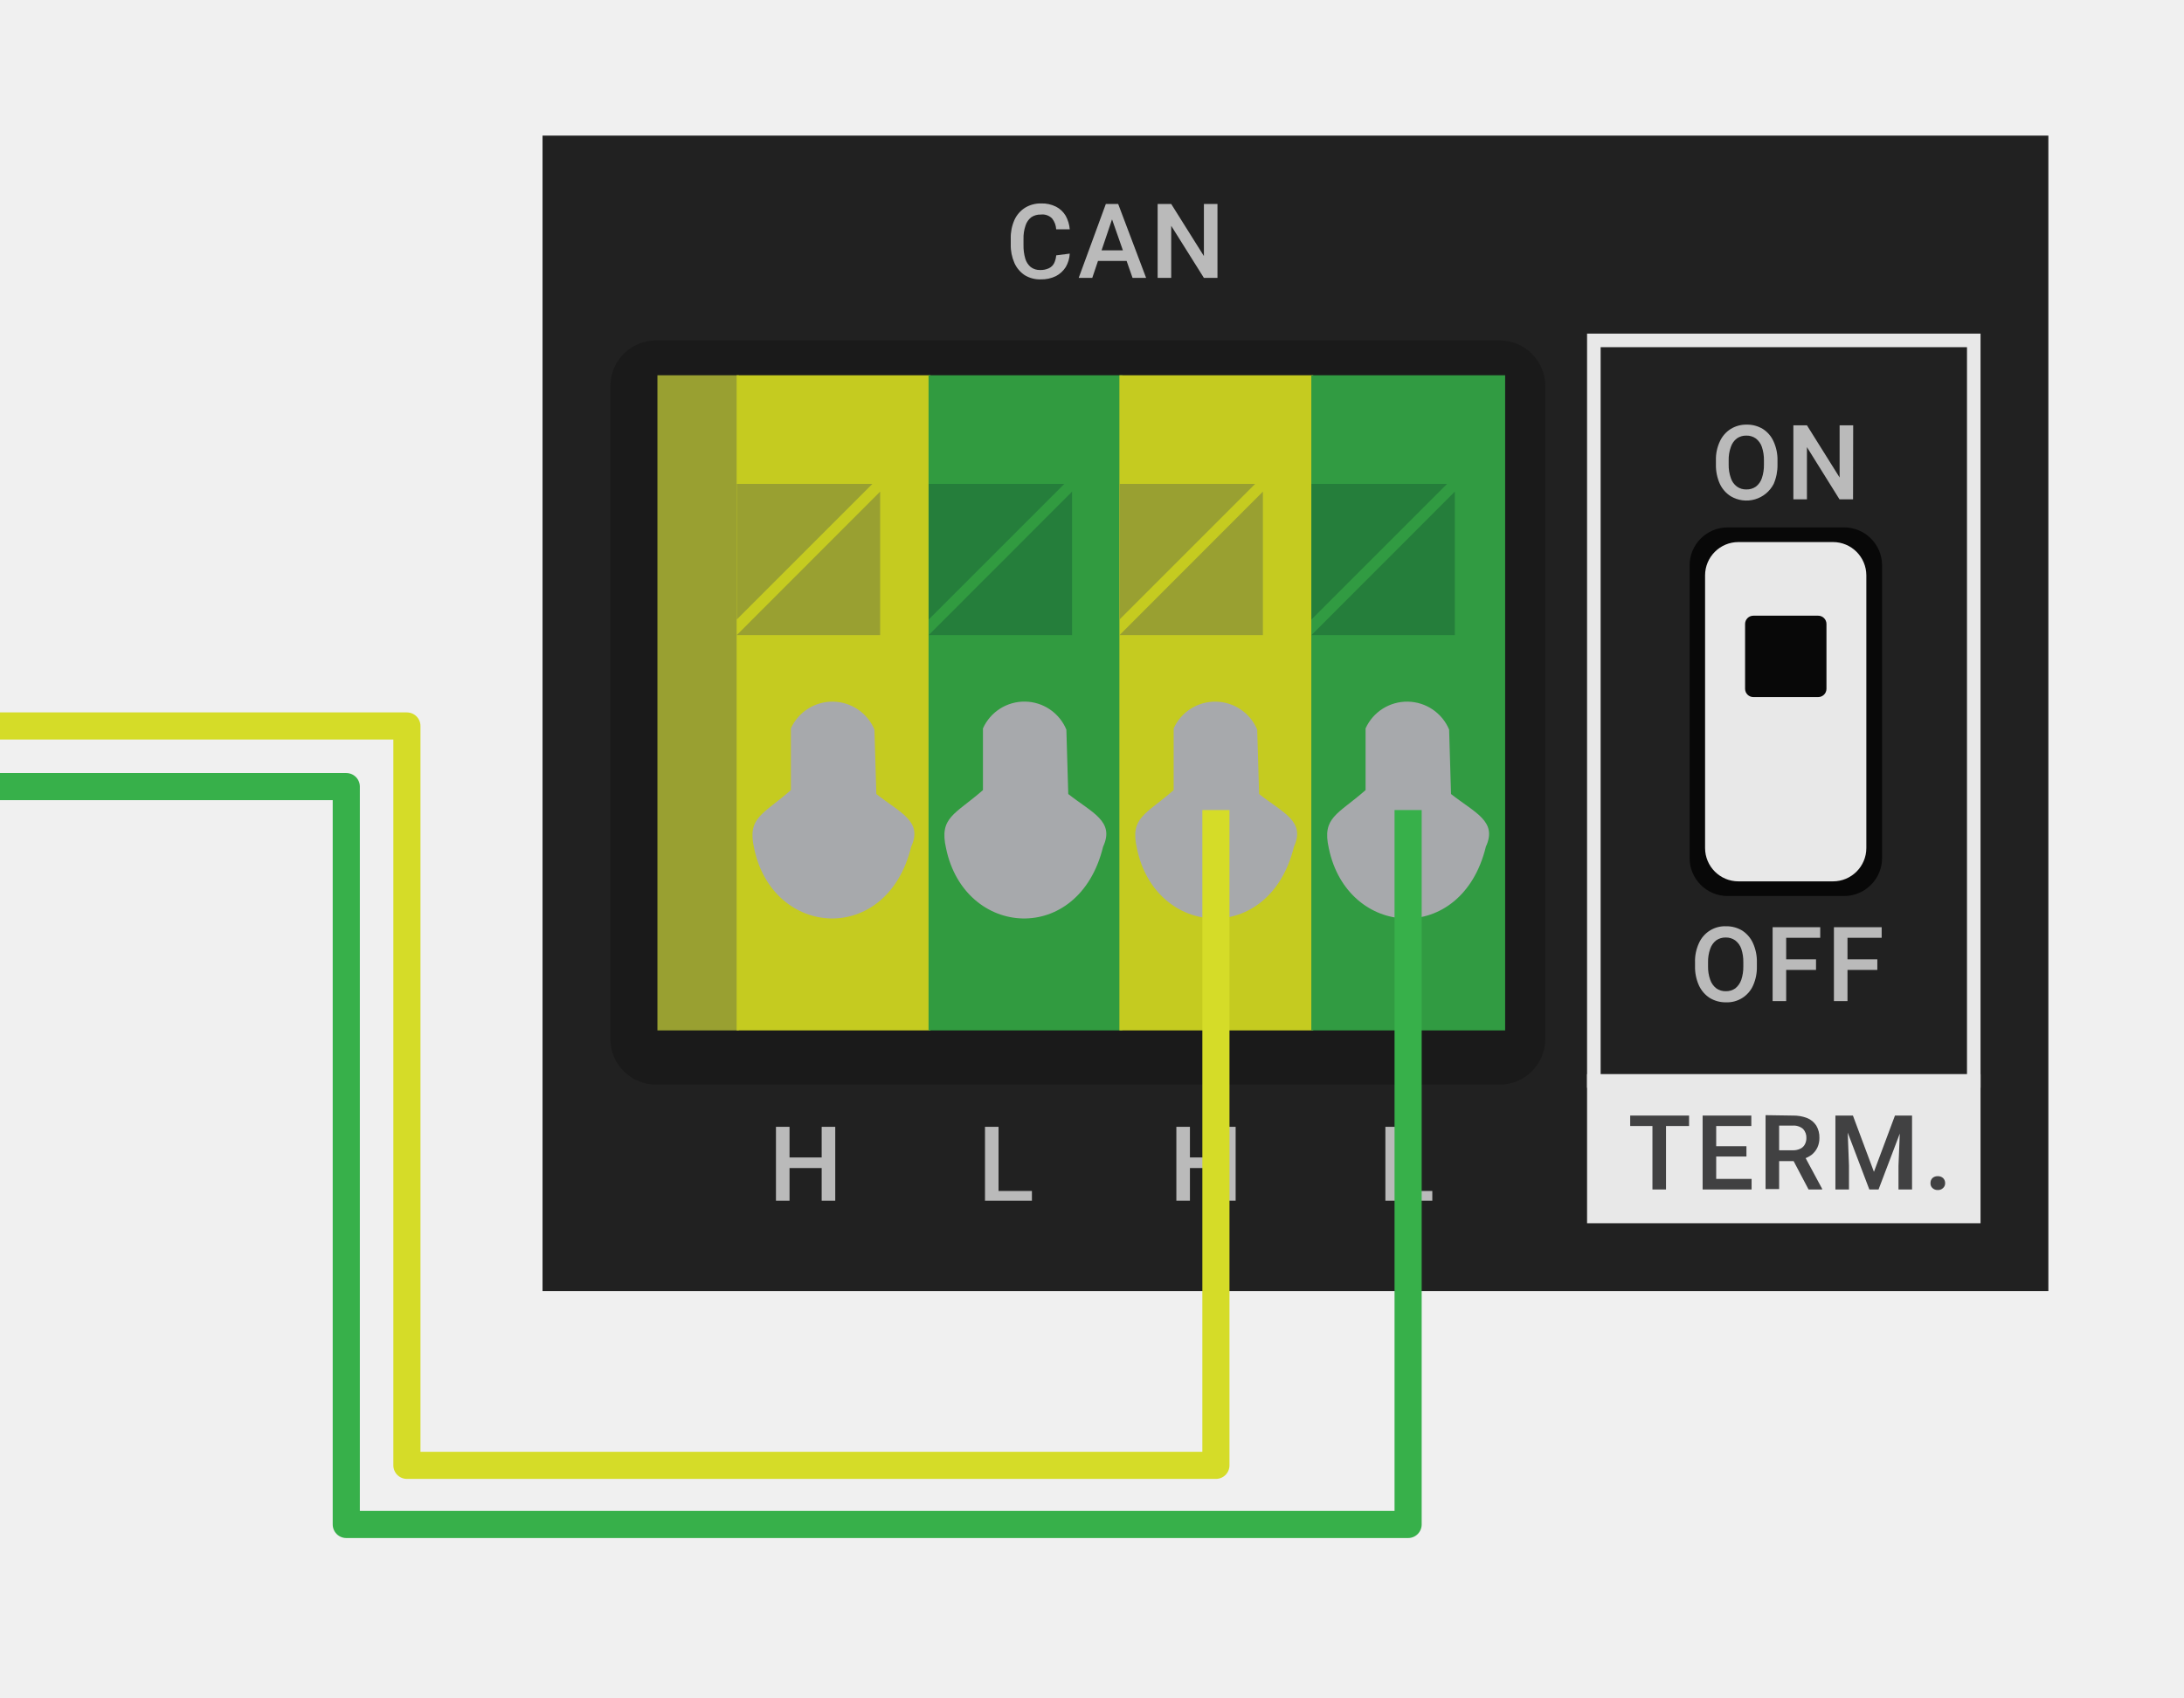
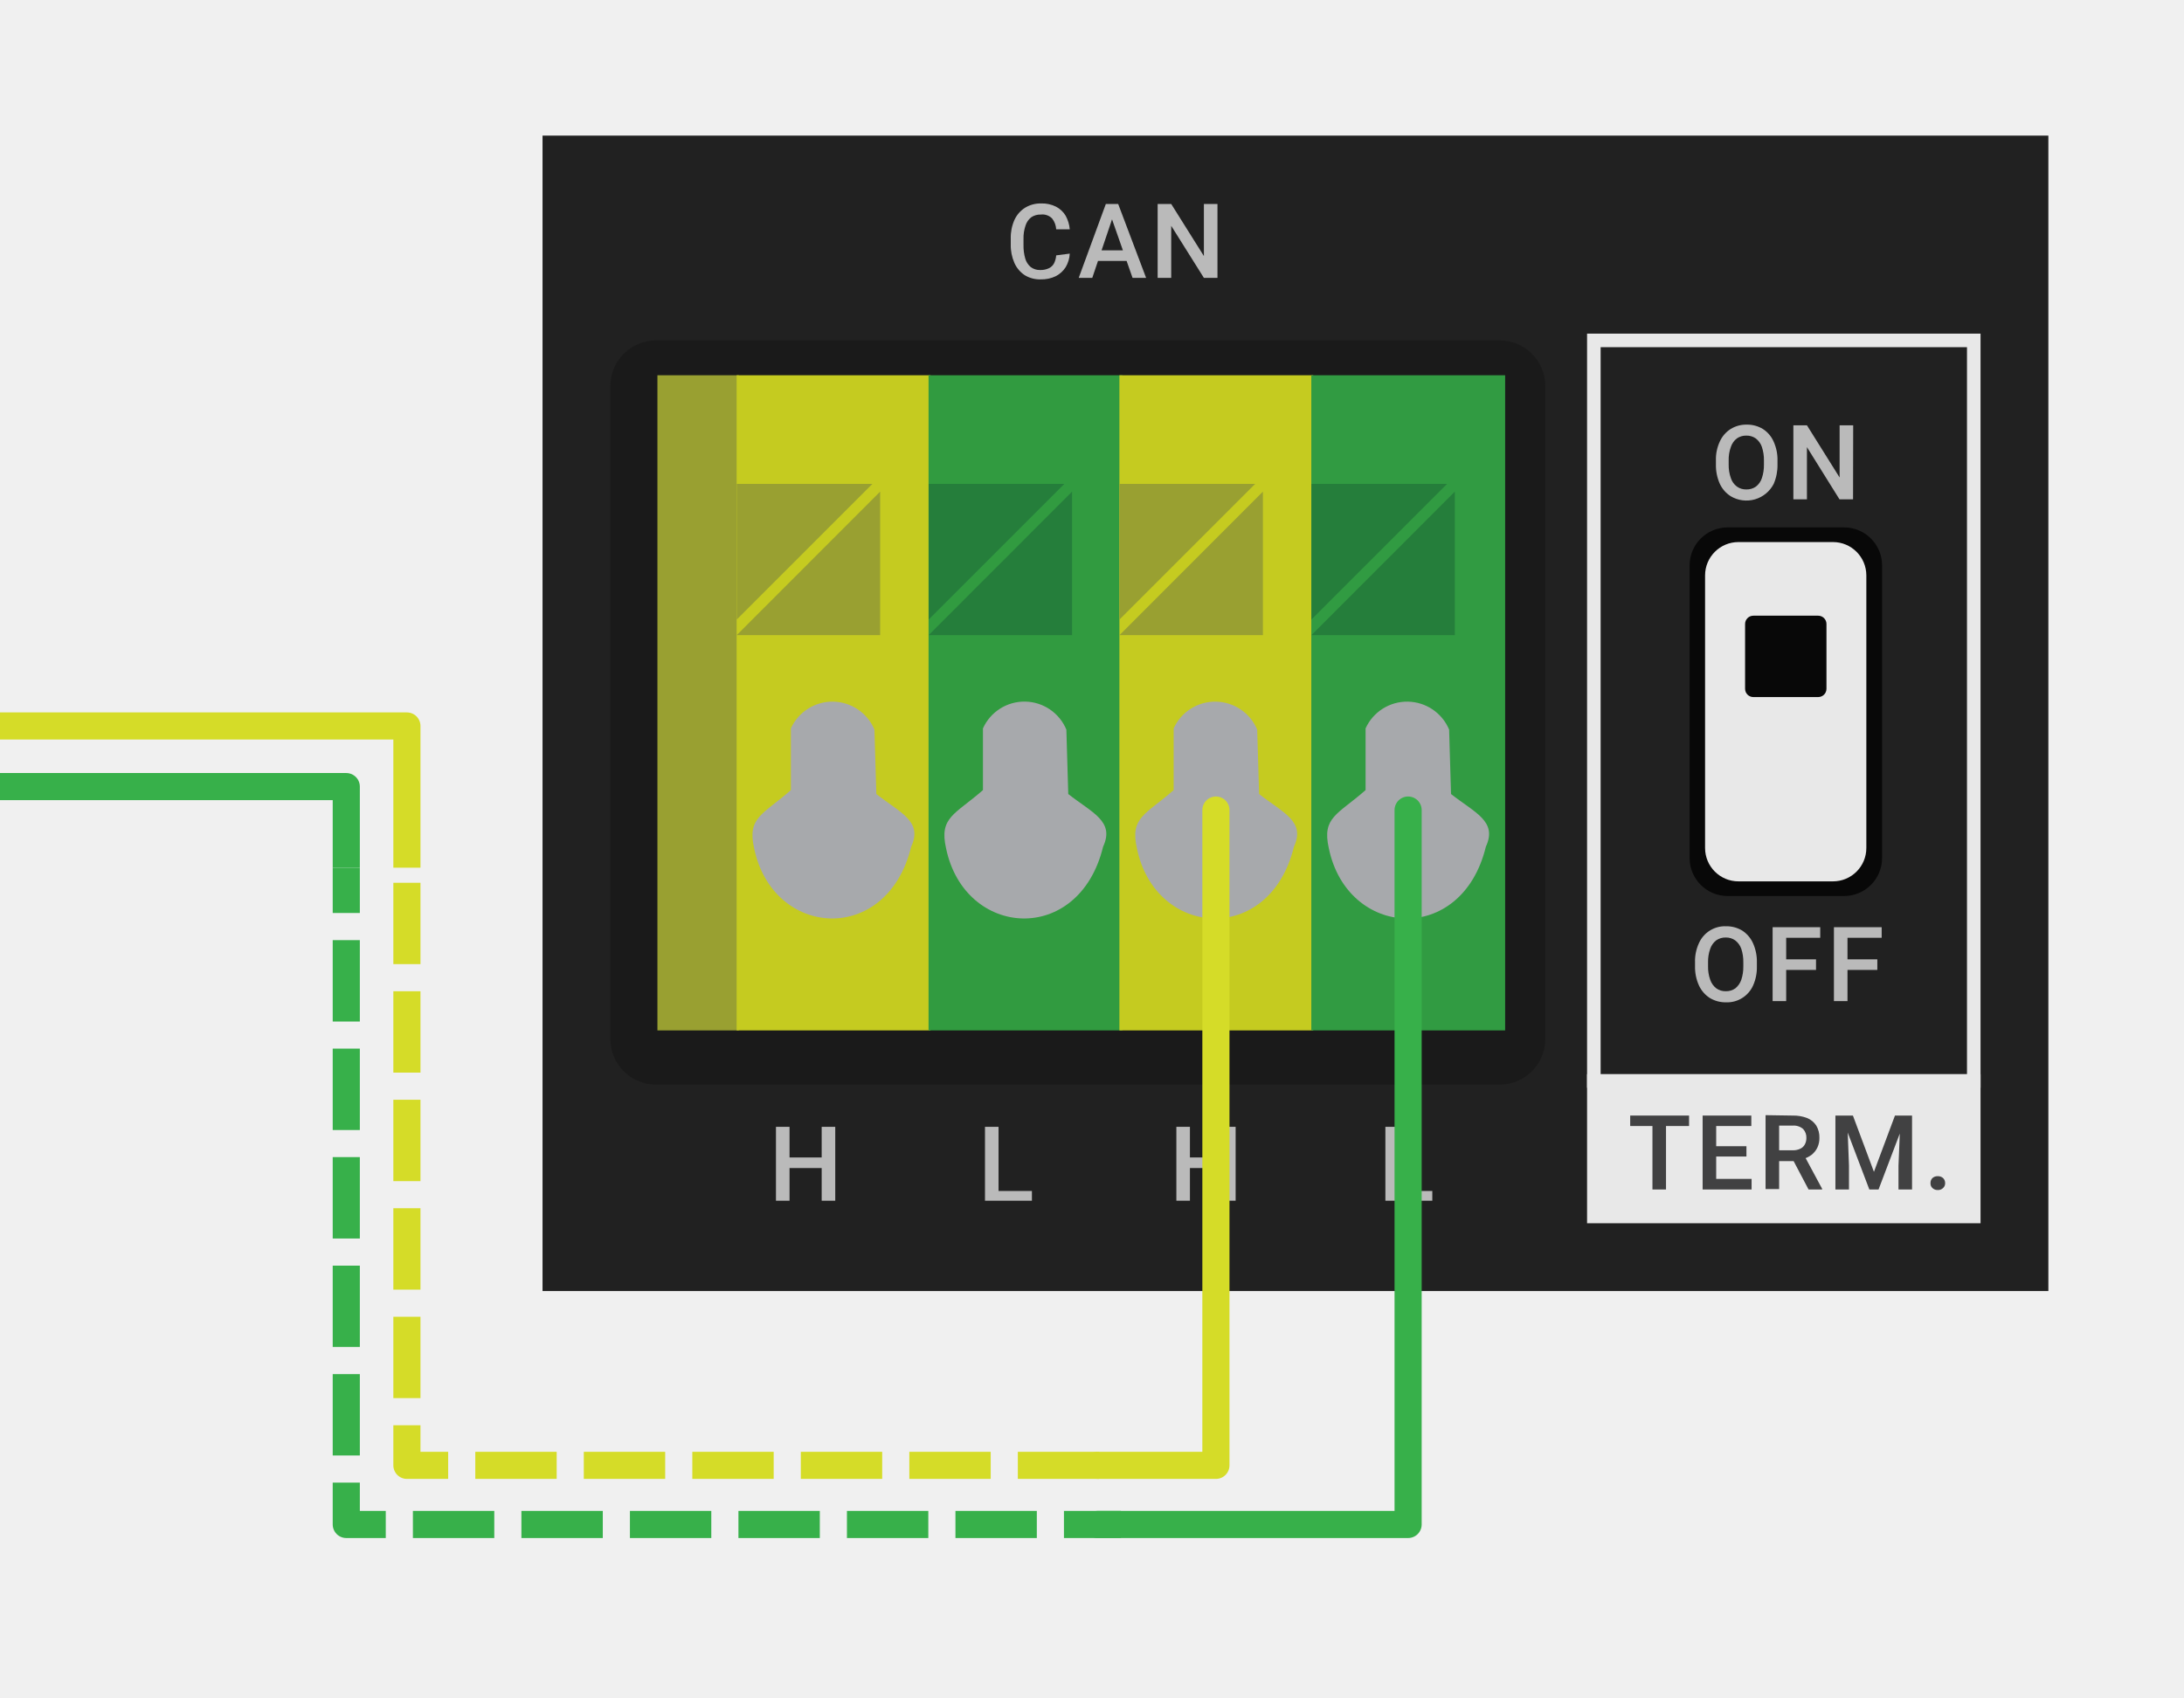
<svg xmlns="http://www.w3.org/2000/svg" id="Layer_1" data-name="Layer 1" viewBox="0 0 161.02 125.201" version="1.1" width="161.02" height="125.201">
  <defs id="defs7">
    <style id="style2">.cls-1,.cls-100,.cls-101,.cls-102,.cls-103,.cls-104,.cls-105,.cls-106,.cls-107,.cls-108,.cls-109,.cls-110,.cls-113,.cls-114,.cls-115,.cls-116,.cls-117,.cls-119,.cls-12,.cls-125,.cls-126,.cls-127,.cls-13,.cls-130,.cls-139,.cls-14,.cls-143,.cls-145,.cls-146,.cls-147,.cls-149,.cls-15,.cls-157,.cls-158,.cls-159,.cls-161,.cls-168,.cls-173,.cls-174,.cls-175,.cls-177,.cls-178,.cls-179,.cls-182,.cls-183,.cls-186,.cls-187,.cls-188,.cls-189,.cls-190,.cls-191,.cls-192,.cls-193,.cls-196,.cls-197,.cls-201,.cls-206,.cls-207,.cls-208,.cls-210,.cls-214,.cls-218,.cls-24,.cls-25,.cls-27,.cls-3,.cls-37,.cls-4,.cls-42,.cls-46,.cls-50,.cls-56,.cls-57,.cls-6,.cls-70,.cls-71,.cls-72,.cls-78,.cls-83,.cls-84,.cls-85,.cls-86,.cls-87,.cls-88,.cls-89,.cls-90,.cls-92,.cls-93,.cls-94,.cls-95,.cls-96,.cls-97,.cls-98,.cls-99{fill:none;}.cls-2,.cls-212{fill:#fff;}.cls-174,.cls-183,.cls-186,.cls-189,.cls-197,.cls-3,.cls-57,.cls-86,.cls-87{stroke:#231f20;}.cls-100,.cls-101,.cls-102,.cls-103,.cls-104,.cls-105,.cls-106,.cls-107,.cls-108,.cls-109,.cls-110,.cls-111,.cls-12,.cls-139,.cls-14,.cls-146,.cls-15,.cls-159,.cls-161,.cls-174,.cls-175,.cls-177,.cls-178,.cls-179,.cls-182,.cls-183,.cls-188,.cls-189,.cls-197,.cls-214,.cls-3,.cls-4,.cls-5,.cls-50,.cls-56,.cls-57,.cls-6,.cls-85,.cls-86,.cls-87,.cls-88,.cls-95,.cls-96,.cls-97,.cls-98,.cls-99{stroke-linecap:round;}.cls-100,.cls-101,.cls-102,.cls-103,.cls-104,.cls-105,.cls-106,.cls-107,.cls-108,.cls-109,.cls-110,.cls-12,.cls-139,.cls-14,.cls-146,.cls-15,.cls-157,.cls-158,.cls-159,.cls-161,.cls-174,.cls-175,.cls-177,.cls-178,.cls-179,.cls-182,.cls-183,.cls-186,.cls-187,.cls-188,.cls-189,.cls-190,.cls-197,.cls-214,.cls-3,.cls-4,.cls-5,.cls-50,.cls-56,.cls-57,.cls-6,.cls-83,.cls-84,.cls-85,.cls-86,.cls-87,.cls-88,.cls-95,.cls-96,.cls-97,.cls-98,.cls-99{stroke-linejoin:round;}.cls-111,.cls-3,.cls-4,.cls-5,.cls-96,.cls-97{stroke-width:3px;}.cls-100,.cls-102,.cls-104,.cls-106,.cls-108,.cls-187,.cls-188,.cls-190,.cls-4,.cls-56,.cls-88,.cls-98{stroke:#e6282b;}.cls-5{fill:#d7de27;stroke:#d7de27;}.cls-111,.cls-126,.cls-13,.cls-145,.cls-146,.cls-147,.cls-182,.cls-50,.cls-6,.cls-7,.cls-71{stroke:#414142;}.cls-6{stroke-width:9px;}.cls-142,.cls-19,.cls-43,.cls-47,.cls-7{fill:#bababa;}.cls-111,.cls-113,.cls-114,.cls-115,.cls-116,.cls-117,.cls-119,.cls-125,.cls-126,.cls-127,.cls-128,.cls-129,.cls-13,.cls-130,.cls-131,.cls-136,.cls-137,.cls-141,.cls-142,.cls-143,.cls-144,.cls-145,.cls-147,.cls-148,.cls-149,.cls-16,.cls-168,.cls-173,.cls-191,.cls-192,.cls-193,.cls-196,.cls-201,.cls-206,.cls-207,.cls-208,.cls-210,.cls-218,.cls-22,.cls-24,.cls-25,.cls-27,.cls-37,.cls-39,.cls-40,.cls-41,.cls-42,.cls-43,.cls-44,.cls-45,.cls-46,.cls-47,.cls-49,.cls-7,.cls-70,.cls-71,.cls-72,.cls-78,.cls-89,.cls-90,.cls-92,.cls-93,.cls-94{stroke-miterlimit:10;}.cls-8{fill:#1c1c1c;}.cls-9{fill:#141414;}.cls-10{fill:#0d0d0d;}.cls-11,.cls-40{fill:#231f20;}.cls-12,.cls-137,.cls-139{stroke:#010101;}.cls-12{stroke-width:0.51px;}.cls-13,.cls-50,.cls-71{stroke-width:4px;}.cls-13,.cls-50{opacity:0.9;}.cls-14,.cls-84{stroke:#37b04a;}.cls-106,.cls-107,.cls-125,.cls-136,.cls-14,.cls-148,.cls-15,.cls-197,.cls-83,.cls-84{stroke-width:2px;}.cls-15,.cls-83{stroke:#d5dc28;}.cls-136,.cls-16,.cls-18{fill:#1a1a1a;}.cls-136,.cls-148,.cls-16,.cls-27{stroke:#383739;}.cls-16{stroke-width:1.63px;}.cls-137,.cls-17{fill:#212121;}.cls-20{fill:#0d91ce;}.cls-21,.cls-41{fill:#2c292a;}.cls-129,.cls-22{fill:#e9e8e9;}.cls-129,.cls-130,.cls-22,.cls-24{stroke:#424242;}.cls-22,.cls-24{stroke-width:0.41px;}.cls-23{fill:#a7a9ac;}.cls-25{stroke:#929497;}.cls-25,.cls-27,.cls-49{stroke-width:0.61px;}.cls-26{fill:#999;}.cls-28{fill:#ef413e;}.cls-29,.cls-45{fill:#d93b37;}.cls-30{fill:#323031;}.cls-31{fill:#aeb636;}.cls-32{fill:#d5dc28;}.cls-33{fill:#37b04a;}.cls-34{fill:#2b9446;}.cls-35{fill:#080808;}.cls-128,.cls-36{fill:#e8e8e8;}.cls-127,.cls-128,.cls-37{stroke:#e8e8e8;}.cls-37{stroke-width:0.81px;}.cls-38{fill:#808184;}.cls-132,.cls-39,.cls-67{fill:#6e6f71;}.cls-207,.cls-39,.cls-72{stroke:#fff;}.cls-39,.cls-40,.cls-41,.cls-42,.cls-43,.cls-44,.cls-45,.cls-46,.cls-47{stroke-width:0.08px;}.cls-40,.cls-41,.cls-42,.cls-43{stroke:#6e6f71;}.cls-44{fill:#b42e2c;}.cls-44,.cls-45,.cls-46,.cls-47{stroke:#dd5f70;}.cls-48{fill:#747578;}.cls-141,.cls-49{fill:#60b356;stroke:#cfd0d3;}.cls-51{fill:#383739;}.cls-111,.cls-52{fill:#414142;}.cls-53{fill:#be2c3a;}.cls-54{fill:#846c30;}.cls-55{fill:#a2a63c;}.cls-110,.cls-56,.cls-57{stroke-width:20px;}.cls-58{fill:#323130;}.cls-59{fill:#819355;}.cls-60{fill:#bc2031;}.cls-213,.cls-61{fill:#211e1e;}.cls-62{fill:#5b5a5d;}.cls-63{fill:#f2f2f2;}.cls-64{fill:#079247;}.cls-65{fill:#4e4e50;}.cls-66{fill:#595a5c;}.cls-68{fill:#636467;}.cls-69{fill:#6a5f27;}.cls-173,.cls-70{stroke:#5b5a5d;}.cls-129,.cls-130,.cls-145,.cls-72{stroke-width:0.5px;}.cls-73{fill:#99999a;}.cls-74{fill:#171717;}.cls-75{fill:#c6c7c9;}.cls-76{fill:#f1e902;}.cls-77{fill:#7cc244;}.cls-113,.cls-114,.cls-115,.cls-116,.cls-117,.cls-119,.cls-159,.cls-191,.cls-193,.cls-196,.cls-206,.cls-210,.cls-78,.cls-89,.cls-90,.cls-92,.cls-93,.cls-94{stroke:#211e1e;}.cls-78{stroke-width:2.02px;}.cls-79{fill:#272660;}.cls-80{fill:#a4a7a9;}.cls-81{fill:#7bc044;}.cls-82{fill:#314b6c;}.cls-157,.cls-158,.cls-85{stroke:#babcbe;}.cls-104,.cls-105,.cls-175,.cls-177,.cls-178,.cls-85,.cls-86{stroke-width:5px;}.cls-87,.cls-88,.cls-95{stroke-width:15px;}.cls-89{stroke-width:0.18px;}.cls-90{stroke-width:0.22px;}.cls-91{fill:#a5a5a9;}.cls-92{stroke-width:0.17px;}.cls-93{stroke-width:0.13px;}.cls-94{stroke-width:0.1px;}.cls-101,.cls-103,.cls-105,.cls-107,.cls-109,.cls-110,.cls-95,.cls-96,.cls-99{stroke:#211e1f;}.cls-97{stroke:#b9bbbd;}.cls-183,.cls-186,.cls-187,.cls-98,.cls-99{stroke-width:12px;}.cls-100,.cls-101,.cls-189{stroke-width:8px;}.cls-102,.cls-103,.cls-174{stroke-width:6px;}.cls-108,.cls-109{stroke-width:7px;}.cls-112{fill:#e5e5e5;}.cls-113{stroke-width:0.18px;}.cls-114{stroke-width:0.16px;}.cls-115{stroke-width:0.09px;}.cls-116{stroke-width:0.28px;}.cls-117{stroke-width:0.17px;}.cls-118{fill:#2b2929;}.cls-119{stroke-width:0.21px;}.cls-120,.cls-144{fill:#175c94;}.cls-121{fill:#a4833a;}.cls-122{fill:#ed3837;}.cls-123{fill:#f89b53;}.cls-124{fill:#262223;}.cls-125,.cls-131{stroke:#323031;}.cls-126,.cls-168,.cls-173,.cls-196,.cls-218{stroke-width:0.25px;}.cls-131{fill:#3c3b3c;stroke-width:1.03px;}.cls-132{opacity:0.32;}.cls-133{fill:#d79528;}.cls-134{fill:#835d25;}.cls-135{fill:#ed2a2b;}.cls-138,.cls-148{fill:#121212;}.cls-139{stroke-width:0.8px;}.cls-140{fill:#dbd560;}.cls-141{stroke-width:0.75px;}.cls-142,.cls-143,.cls-144{stroke:#909295;}.cls-147{stroke-width:0.63px;}.cls-149{stroke:#808083;}.cls-150{fill:#191919;}.cls-151{fill:#333;}.cls-152{fill:#f15b2d;}.cls-153{fill:#aea2a0;}.cls-154{fill:#b4ada7;}.cls-155{fill:#948b8a;}.cls-156{fill:#7b8188;}.cls-157{stroke-width:1.83px;}.cls-158{stroke-width:1.81px;}.cls-159{stroke-width:1.33px;}.cls-160{fill:#434342;}.cls-161{stroke:#2d2f6c;stroke-width:21px;}.cls-162{fill:#cfd2d3;}.cls-163{fill:#363435;}.cls-164{fill:#505052;}.cls-165{fill:#955f25;}.cls-166{clip-path:url(#clip-path);}.cls-167{fill:#f59222;}.cls-168{stroke:#ab6b29;}.cls-169{fill:#9a9ba0;}.cls-170{fill:#bc984b;}.cls-171{fill:#857133;}.cls-172{fill:#808083;}.cls-175{stroke:#e8282b;}.cls-176{fill:#909294;}.cls-177{stroke:#754e2a;}.cls-178{stroke:#2c3a8c;}.cls-179,.cls-192{stroke:#434342;}.cls-179{stroke-width:25px;}.cls-180{fill:#e4424f;}.cls-181{fill:#892129;}.cls-182{stroke-width:3.94px;opacity:0.8;}.cls-184{fill:#c64e5f;}.cls-185{fill:#8e464f;}.cls-188,.cls-190{stroke-width:11px;}.cls-191{stroke-width:0.39px;}.cls-192{stroke-width:0.56px;}.cls-193{stroke-width:0.37px;}.cls-194{fill:#271e21;}.cls-195{fill:#616262;}.cls-198{fill:#ddd6d3;}.cls-199{fill:#dfd6c8;}.cls-200{fill:#c1baae;}.cls-201{stroke:#c1baae;stroke-width:0.34px;}.cls-202{fill:#b2a696;}.cls-203{fill:#7b776c;}.cls-204{fill:#e8e2d0;}.cls-205{fill:#404042;}.cls-206{stroke-width:0.27px;}.cls-207,.cls-210{stroke-width:0.38px;}.cls-208{stroke:#7f8081;stroke-width:0.07px;}.cls-209{fill:#018fb9;}.cls-211{fill:#010101;}.cls-211,.cls-212,.cls-213{fill-rule:evenodd;}.cls-214{stroke:#2b2929;stroke-width:10px;}.cls-215{fill:#929497;}.cls-216{fill:#d0d2d3;}.cls-217{fill:#dbdddd;}.cls-218{stroke:#343637;}.cls-219{fill:#b59248;}.cls-220{fill:#927738;}.cls-221{fill:#d2ad2a;}.cls-222{fill:#7e6b2b;}</style>
  </defs>
  <g id="layer1" style="display:inline" transform="translate(40,10)">
    <path class="cls-17" d="M 0,85.201 H 111.02 V 2.2601161e-7 H 0 Z" id="path3757" />
    <rect class="cls-18" x="5" y="15.101" width="68.93" height="54.88" rx="3.37" id="rect4425" />
    <rect class="cls-31" x="-65.981" y="8.47" width="48.31" height="6" transform="rotate(-90)" id="rect4427" style="fill:#99a031;fill-opacity:1" />
    <rect class="cls-32" x="-65.981" y="14.31" width="48.31" height="14.29" transform="rotate(-90)" id="rect4429" style="fill:#c5cb20;fill-opacity:1" />
    <path class="cls-23" d="m 15.6,52.551 c 1.37,6.63 9.8,7.21 11.58,-0.12 0.87,-1.88 -0.82,-2.5 -2.57,-3.88 l -0.14,-4.75 a 3.36,3.36 0 0 0 -6.16,-0.09 v 4.55 c -2.06,1.81 -3.23,2 -2.71,4.29 z" id="path4431" />
    <polygon class="cls-31" points="1729.36,983.43 1718.79,994.01 1729.36,994.01 " id="polygon4433" transform="translate(-1704.47,-957.1787)" style="fill:#99a031;fill-opacity:1" />
    <polygon class="cls-31" points="1718.79,982.86 1728.79,982.86 1718.79,992.86 " id="polygon4435" transform="translate(-1704.47,-957.1787)" style="fill:#99a031;fill-opacity:1" />
    <rect class="cls-33" x="-65.981" y="28.46" width="48.31" height="14.29" transform="rotate(-90)" id="rect4437" style="fill:#319b40;fill-opacity:1" />
    <path class="cls-23" d="m 29.75,52.551 c 1.37,6.63 9.8,7.21 11.58,-0.12 0.87,-1.88 -0.82,-2.5 -2.57,-3.88 l -0.14,-4.75 a 3.35,3.35 0 0 0 -6.15,-0.09 v 4.55 c -2.07,1.81 -3.24,2 -2.72,4.29 z" id="path4439" />
    <polygon class="cls-34" points="1743.51,983.43 1732.94,994.01 1743.51,994.01 " id="polygon4441" transform="translate(-1704.47,-957.1787)" style="fill:#257e3b;fill-opacity:1" />
    <polygon class="cls-34" points="1732.94,982.86 1742.94,982.86 1732.94,992.86 " id="polygon4443" transform="translate(-1704.47,-957.1787)" style="fill:#257e3b;fill-opacity:1" />
    <rect class="cls-32" x="-65.981" y="42.53" width="48.31" height="14.29" transform="rotate(-90)" id="rect4445" style="fill:#c5cb20;fill-opacity:1" />
    <path class="cls-23" d="m 43.82,52.551 c 1.36,6.63 9.8,7.21 11.58,-0.12 0.87,-1.88 -0.82,-2.5 -2.57,-3.88 l -0.14,-4.75 a 3.36,3.36 0 0 0 -6.16,-0.09 v 4.55 c -2.06,1.81 -3.23,2 -2.71,4.29 z" id="path4447" />
    <polygon class="cls-31" points="1757.58,983.43 1747.01,994.01 1757.58,994.01 " id="polygon4449" transform="translate(-1704.47,-957.1787)" style="fill:#99a031;fill-opacity:1" />
    <polygon class="cls-31" points="1747.01,982.86 1757.01,982.86 1747.01,992.86 " id="polygon4451" transform="translate(-1704.47,-957.1787)" style="fill:#99a031;fill-opacity:1" />
    <rect class="cls-33" x="-65.981" y="56.68" width="48.31" height="14.29" transform="rotate(-90)" id="rect4453" style="fill:#319b42;fill-opacity:1" />
    <path class="cls-23" d="m 57.97,52.551 c 1.37,6.63 9.8,7.21 11.58,-0.12 0.87,-1.88 -0.82,-2.5 -2.57,-3.88 l -0.14,-4.75 a 3.36,3.36 0 0 0 -6.16,-0.09 v 4.55 c -2.06,1.81 -3.23,2 -2.71,4.29 z" id="path4455" />
    <polygon class="cls-34" points="1771.73,983.43 1761.16,994.01 1771.73,994.01 " id="polygon4457" transform="translate(-1704.47,-957.1787)" style="fill:#257e3b;fill-opacity:1" />
    <polygon class="cls-34" points="1761.16,982.86 1771.16,982.86 1761.16,992.86 " id="polygon4459" transform="translate(-1704.47,-957.1787)" style="fill:#257e3b;fill-opacity:1" />
    <path class="cls-19" d="m 38.87,8.701 a 2.17,2.17 0 0 1 -0.3,1 1.91,1.91 0 0 1 -0.72,0.66 2.42,2.42 0 0 1 -1.13,0.24 2.13,2.13 0 0 1 -1.17,-0.31 2.1,2.1 0 0 1 -0.76,-0.9 3.22,3.22 0 0 1 -0.27,-1.37 v -0.43 a 3.19,3.19 0 0 1 0.27,-1.37 2.09,2.09 0 0 1 0.78,-0.9 2.2,2.2 0 0 1 1.19,-0.32 2.29,2.29 0 0 1 1.1,0.24 1.77,1.77 0 0 1 0.71,0.67 2.51,2.51 0 0 1 0.3,1 h -1 a 1.42,1.42 0 0 0 -0.3,-0.8 1,1 0 0 0 -0.84,-0.29 1.18,1.18 0 0 0 -0.7,0.2 1.24,1.24 0 0 0 -0.42,0.61 2.81,2.81 0 0 0 -0.15,1 v 0.44 a 3.38,3.38 0 0 0 0.13,1 1.29,1.29 0 0 0 0.4,0.62 1.1,1.1 0 0 0 0.7,0.22 1.42,1.42 0 0 0 0.64,-0.13 0.83,0.83 0 0 0 0.38,-0.36 1.59,1.59 0 0 0 0.16,-0.59 z" id="path4553" />
    <path class="cls-19" d="m 40.53,10.491 h -1 l 2,-5.45 h 0.65 l -0.07,0.77 z m 2.89,-1.25 h -3 v -0.78 h 3 z m -1.56,-3.43 -0.07,-0.77 h 0.65 l 2.06,5.45 h -1 z" id="path4555" />
    <path class="cls-19" d="m 49.76,10.491 h -1 l -2.41,-3.84 v 3.84 h -1 V 5.041 h 1 l 2.41,3.84 v -3.84 h 1 z" id="path4557" />
    <path class="cls-19" d="m 18.21,78.541 h -1 v -5.45 h 1 z m 2.63,-2.41 h -2.87 v -0.78 h 2.87 z m 0.74,2.41 h -1 v -5.45 h 1 z" id="path4559" />
    <path class="cls-19" d="m 33.62,78.541 h -1 v -5.45 h 1 z m 2.46,0 h -2.73 v -0.72 h 2.73 z" id="path4561" />
    <path class="cls-19" d="m 47.73,78.541 h -1 v -5.45 h 1 z m 2.63,-2.41 h -2.83 v -0.78 h 2.87 z m 0.74,2.41 h -1 v -5.45 h 1 z" id="path4563" />
    <path class="cls-19" d="m 63.14,78.541 h -1 v -5.45 h 1 z m 2.46,0 h -2.73 v -0.72 h 2.73 z" id="path4565" />
    <rect class="cls-35" x="84.57" y="28.891" width="14.19" height="27.18" rx="2.8" id="rect4583" />
    <rect class="cls-36" x="85.71" y="29.971" width="11.89" height="25.02" rx="2.46" id="rect4585" />
    <rect class="cls-35" x="88.66" y="35.401" width="6" height="6" rx="0.61" id="rect4587" />
    <rect class="cls-127" x="77.51" y="15.101" width="28.01" height="54.61" id="rect4589" />
    <rect class="cls-128" x="77.51" y="69.711" width="28.01" height="9.99" id="rect4591" />
    <path class="cls-52" d="m 84.53,73.031 h -4.34 v -0.77 h 4.34 z m -1.7,4.68 h -1 v -5.45 h 1 z" id="path4593" />
    <path class="cls-52" d="m 86.53,77.711 h -1 v -5.45 h 1 z m 2.59,-4.68 h -2.86 v -0.77 h 2.86 z m -0.36,2.25 h -2.5 v -0.76 h 2.5 z m 0.38,2.43 h -2.88 v -0.78 h 2.88 z" id="path4595" />
    <path class="cls-52" d="m 92.16,72.261 a 2.82,2.82 0 0 1 1.07,0.18 1.46,1.46 0 0 1 0.68,0.56 1.67,1.67 0 0 1 0.23,0.9 1.62,1.62 0 0 1 -0.15,0.72 1.54,1.54 0 0 1 -0.42,0.53 2,2 0 0 1 -0.65,0.32 l -0.3,0.15 h -1.72 v -0.8 h 1.28 a 1.19,1.19 0 0 0 0.56,-0.12 0.73,0.73 0 0 0 0.33,-0.32 1,1 0 0 0 0.11,-0.46 0.93,0.93 0 0 0 -0.24,-0.67 1.06,1.06 0 0 0 -0.77,-0.25 h -1 v 4.68 h -1 v -5.45 z m -0.11,3 h 1 l 1.29,2.4 v 0.05 h -1 z" id="path4597" />
    <path class="cls-52" d="m 96.18,72.261 0.14,3.7 v 1.75 h -1 v -5.45 z m 0.43,0 1.55,4.15 1.55,-4.15 h 0.86 l -2.07,5.45 h -0.68 l -2.07,-5.45 z m 4.36,0 v 5.45 h -1 v -1.75 l 0.15,-3.7 z" id="path4599" />
    <path class="cls-52" d="m 102.33,77.241 a 0.5,0.5 0 0 1 0.14,-0.37 0.56,0.56 0 0 1 0.39,-0.14 0.56,0.56 0 0 1 0.4,0.14 0.51,0.51 0 0 1 0.15,0.37 0.46,0.46 0 0 1 -0.15,0.36 0.52,0.52 0 0 1 -0.4,0.15 0.53,0.53 0 0 1 -0.39,-0.15 0.45,0.45 0 0 1 -0.14,-0.36 z" id="path4601" />
    <path class="cls-19" d="m 89.53,61.251 a 3.27,3.27 0 0 1 -0.28,1.42 2.1,2.1 0 0 1 -2,1.24 2.25,2.25 0 0 1 -1.19,-0.32 2.18,2.18 0 0 1 -0.8,-0.92 3.27,3.27 0 0 1 -0.29,-1.42 v -0.28 a 3.15,3.15 0 0 1 0.29,-1.43 2.1,2.1 0 0 1 2,-1.24 2.23,2.23 0 0 1 1.19,0.32 2.16,2.16 0 0 1 0.79,0.92 3.28,3.28 0 0 1 0.29,1.43 z m -1,-0.29 a 3,3 0 0 0 -0.15,-1 1.34,1.34 0 0 0 -0.45,-0.62 1.16,1.16 0 0 0 -0.7,-0.21 1.18,1.18 0 0 0 -0.7,0.21 1.32,1.32 0 0 0 -0.44,0.62 2.8,2.8 0 0 0 -0.16,1 v 0.29 a 2.8,2.8 0 0 0 0.16,1 1.35,1.35 0 0 0 0.45,0.63 1.14,1.14 0 0 0 0.7,0.21 1.16,1.16 0 0 0 0.7,-0.21 1.41,1.41 0 0 0 0.44,-0.63 3,3 0 0 0 0.15,-1 z" id="path4603" />
    <path class="cls-19" d="m 91.69,63.821 h -1 v -5.45 h 1 z m 2.51,-4.67 h -2.75 v -0.78 h 2.75 z m -0.31,2.37 h -2.44 v -0.78 h 2.44 z" id="path4605" />
    <path class="cls-19" d="m 96.21,63.821 h -1 v -5.45 h 1 z m 2.52,-4.67 h -2.76 v -0.78 h 2.76 z m -0.32,2.37 h -2.44 v -0.78 h 2.44 z" id="path4607" />
    <path class="cls-19" d="m 91.05,24.251 a 3.47,3.47 0 0 1 -0.28,1.43 2.26,2.26 0 0 1 -3.17,0.91 2.16,2.16 0 0 1 -0.8,-0.91 3.32,3.32 0 0 1 -0.29,-1.43 v -0.28 a 3.1,3.1 0 0 1 0.29,-1.42 2.13,2.13 0 0 1 0.8,-0.92 2.19,2.19 0 0 1 1.18,-0.32 2.23,2.23 0 0 1 1.19,0.32 2.11,2.11 0 0 1 0.79,0.92 3.24,3.24 0 0 1 0.29,1.42 z m -1,-0.29 a 3,3 0 0 0 -0.15,-1 1.32,1.32 0 0 0 -0.45,-0.63 1.16,1.16 0 0 0 -0.7,-0.21 1.18,1.18 0 0 0 -0.7,0.21 1.3,1.3 0 0 0 -0.44,0.63 2.71,2.71 0 0 0 -0.16,1 v 0.29 a 2.8,2.8 0 0 0 0.16,1 1.25,1.25 0 0 0 0.45,0.63 1.13,1.13 0 0 0 0.69,0.21 1.17,1.17 0 0 0 0.71,-0.21 1.3,1.3 0 0 0 0.44,-0.63 3,3 0 0 0 0.15,-1 z" id="path4609" />
    <path class="cls-19" d="m 96.62,26.821 h -1 l -2.4,-3.85 v 3.85 h -1 v -5.46 h 1 l 2.41,3.85 v -3.85 h 1 z" id="path4611" />
-     <path id="polyline6489" style="fill:none;stroke:#37b04a;stroke-width:2px;stroke-linejoin:round" class="cls-84" transform="translate(-1704.484,-959.427)" d="m 1768.3,1009.16 v 52.68 l -78.286,0 0,-54.41 h -25.53" />
-     <path id="polyline6491" style="fill:none;stroke:#d5dc28;stroke-width:2px;stroke-linejoin:round" class="cls-83" transform="translate(-1704.484,-959.427)" d="m 1754.13,1009.16 v 48.32 l -59.646,0 0,-54.52 h -30" />
+     <path id="polyline6489" style="fill:none;stroke:#37b04a;stroke-width:2;stroke-linejoin:round;stroke-miterlimit:4;stroke-dasharray:6,2;stroke-dashoffset:1.8" class="cls-84" transform="translate(-1704.484,-959.427)" d="m 1747.126,1061.84 h -57.112 l 0,-48.43" />
+     <path id="polyline6491" style="fill:none;stroke:#d5dc28;stroke-width:2;stroke-linejoin:round;stroke-miterlimit:4;stroke-dasharray:6, 2;stroke-dashoffset:6.4;stroke-linecap:butt" class="cls-83" transform="translate(-1704.484,-959.427)" d="m 1747.126,1057.48 h -52.642 v -44.07" />
    <text xml:space="preserve" id="text85380" x="33.249" y="-10.208" style="font-size:21.333px;line-height:1.25;font-family:Roboto;-inkscape-font-specification:Roboto;letter-spacing:0;word-spacing:0;writing-mode:lr-tb;fill:#000000">
      <tspan id="tspan85378" x="33.249" y="-10.208" style="font-style:normal;font-variant:normal;font-weight:300;font-stretch:normal;font-size:21.333px;font-family:Roboto;-inkscape-font-specification:'Roboto Light';fill:#000000">PDH CAN</tspan>
    </text>
+     <path id="path884" style="fill:none;stroke:#d5dc28;stroke-width:2px;stroke-linejoin:round" class="cls-83" transform="translate(-1704.484,-959.427)" d="M 1694.484,1013.41 V 1002.96 h -30" />
+     <path id="path886" style="fill:none;stroke:#d5dc28;stroke-width:2px;stroke-linecap:round;stroke-linejoin:round" class="cls-83" d="m 49.646,49.733 v 48.32 h -8.707" />
+     <path id="path1569" style="fill:none;stroke:#37b04a;stroke-width:2px;stroke-linejoin:round" class="cls-84" transform="translate(-1704.484,-959.427)" d="m 1690.014,1013.41 v -5.98 h -25.53" />
+     <path id="path1571" style="fill:none;stroke:#37b04a;stroke-width:2px;stroke-linecap:round;stroke-linejoin:round" class="cls-84" transform="translate(-1704.484,-959.427)" d="m 1768.3,1009.16 v 52.68 h -22.877" />
  </g>
</svg>
